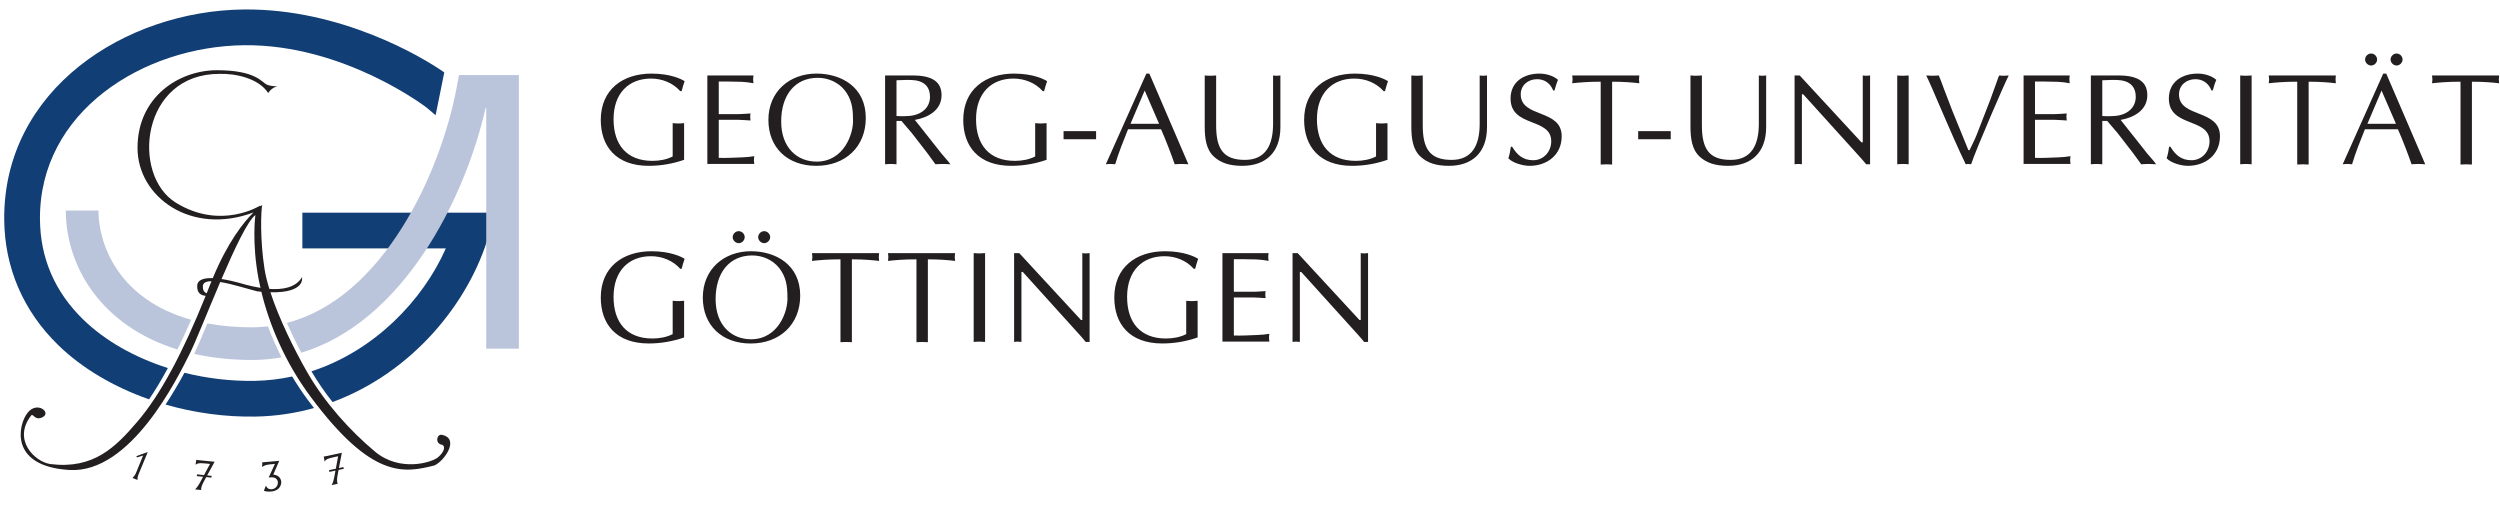
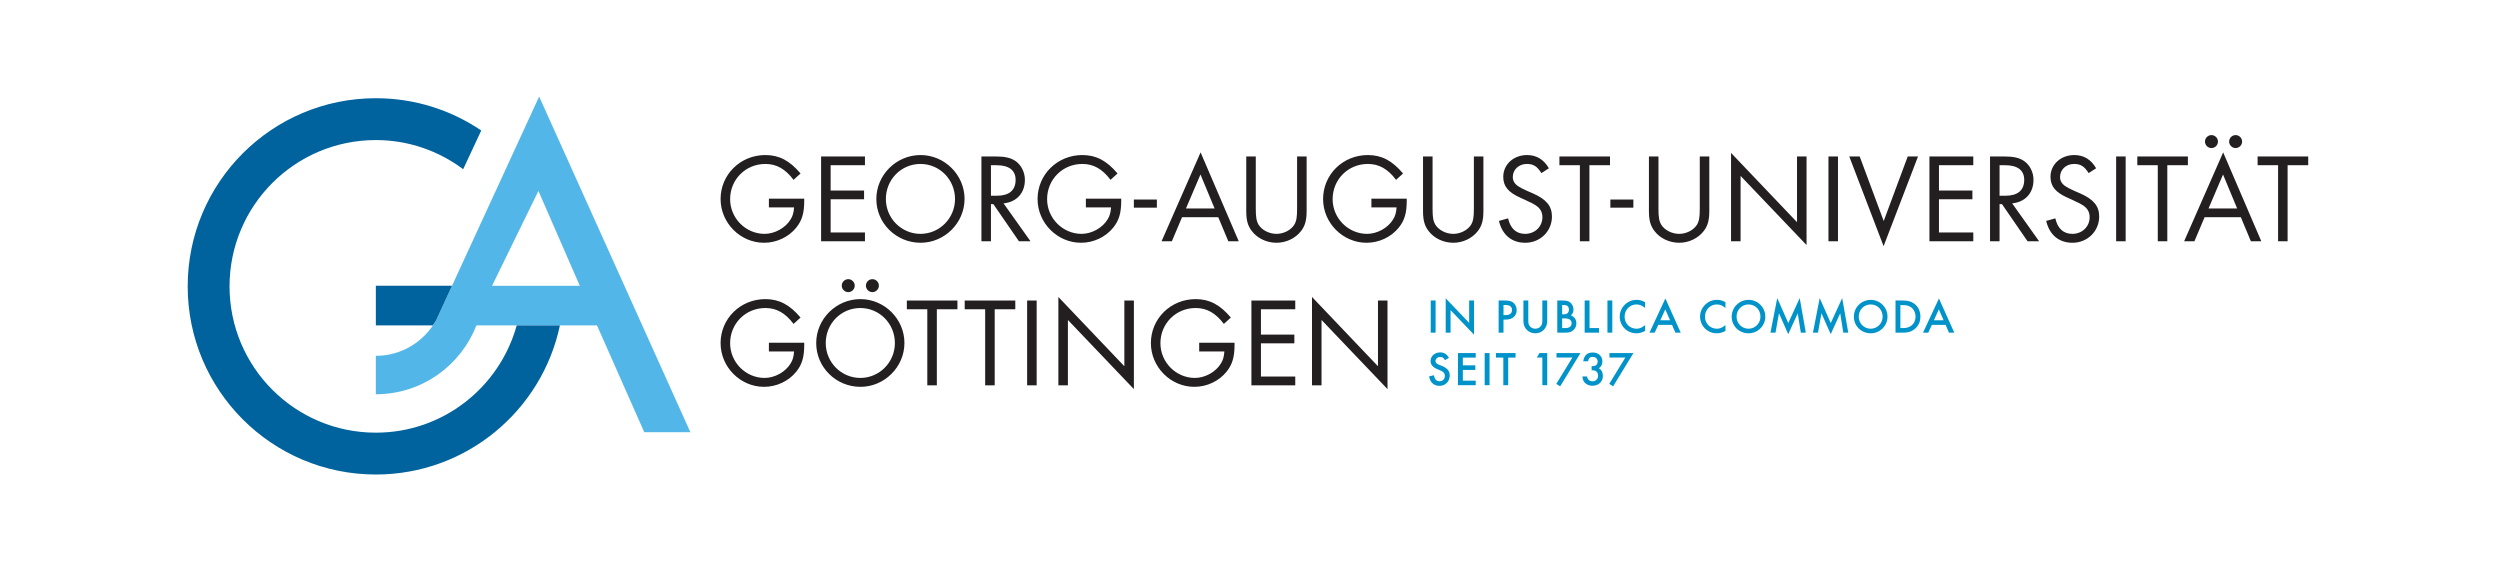
- <svg xmlns="http://www.w3.org/2000/svg" width="595pt" height="120.664pt" viewBox="0 0 595 120.664" version="1.1">
-   <defs>
-     <clipPath id="clip1">
-       <path d="M 62 109 L 67 109 L 67 117.836 L 62 117.836 Z M 62 109 " />
-     </clipPath>
-   </defs>
-   <g id="surface1">
-     <path style=" stroke:none;fill-rule:nonzero;fill:rgb(13.73%,12.16%,12.549%);fill-opacity:1;" d="M 32.988 112.859 C 32.758 113.414 32.719 113.668 32.711 114.219 L 31.535 113.754 C 32.148 113.102 32.227 112.91 32.492 112.254 L 34.062 108.41 L 32.664 108.859 L 32.422 108.586 C 32.68 108.5 34.871 107.645 35.172 107.574 L 32.988 112.859 " />
-     <g clip-path="url(#clip1)" clip-rule="nonzero">
-       <path style=" stroke:none;fill-rule:nonzero;fill:rgb(13.73%,12.16%,12.549%);fill-opacity:1;" d="M 65.438 110.41 L 64.332 110.512 C 63.141 110.621 62.75 110.883 62.383 111.168 L 62.422 110.395 C 62.434 110.227 62.43 110.16 62.402 110.039 L 66.461 109.672 L 65.039 112.945 C 66.793 113.121 66.914 114.453 66.934 114.668 C 66.98 115.199 66.695 116.781 64.582 116.977 C 63.551 117.07 63.102 116.914 62.801 116.801 L 63.293 115.57 C 63.41 115.863 63.695 116.523 64.691 116.434 C 65.699 116.34 66.199 115.457 66.133 114.723 C 66.086 114.219 65.73 113.84 65.375 113.719 C 64.859 113.543 64.348 113.598 63.941 113.645 L 65.438 110.41 " />
-     </g>
-     <path style=" stroke:none;fill-rule:nonzero;fill:rgb(13.73%,12.16%,12.549%);fill-opacity:1;" d="M 50.383 113.25 L 50.355 113.254 L 49.305 113.145 L 51.082 109.898 L 47.445 109.535 C 47.203 109.512 47.074 109.496 46.973 109.477 C 46.879 109.457 46.816 109.441 46.723 109.422 L 46.539 110.609 C 47.031 110.281 47.234 110.141 48.859 110.305 L 49.988 110.418 L 48.555 113.074 L 47.5 112.965 C 47.305 112.945 47.203 112.934 47.121 112.918 C 47.047 112.906 46.996 112.891 46.922 112.875 L 46.828 113.312 L 46.801 113.316 L 46.828 113.32 L 46.824 113.324 L 46.855 113.32 L 48.34 113.473 L 47.699 114.66 C 47.293 115.418 46.891 116.043 46.418 116.477 L 47.875 116.621 C 47.875 116.555 47.875 116.371 47.887 116.246 C 47.93 115.82 48.121 115.312 48.711 114.234 L 49.086 113.547 L 49.707 113.609 C 49.902 113.629 50.004 113.637 50.086 113.652 C 50.16 113.668 50.211 113.684 50.285 113.695 L 50.379 113.262 L 50.41 113.258 L 50.383 113.258 L 50.383 113.25 " />
-     <path style=" stroke:none;fill-rule:nonzero;fill:rgb(13.73%,12.16%,12.549%);fill-opacity:1;" d="M 81.742 111.156 L 81.715 111.172 L 80.66 111.398 L 81.359 107.758 L 77.785 108.527 C 77.547 108.578 77.418 108.605 77.316 108.617 C 77.223 108.625 77.156 108.633 77.062 108.645 L 77.25 109.828 C 77.617 109.363 77.77 109.168 79.367 108.828 L 80.473 108.59 L 79.926 111.555 L 78.91 111.77 C 78.719 111.812 78.617 111.836 78.535 111.844 C 78.461 111.852 78.41 111.855 78.332 111.863 L 78.375 112.309 L 78.352 112.32 L 78.375 112.316 L 78.379 112.32 L 78.406 112.309 L 79.844 112 L 79.598 113.328 C 79.445 114.176 79.254 114.891 78.934 115.449 L 80.371 115.141 C 80.348 115.082 80.289 114.902 80.266 114.781 C 80.172 114.363 80.199 113.82 80.43 112.617 L 80.578 111.844 L 81.211 111.707 C 81.398 111.668 81.5 111.645 81.586 111.633 C 81.66 111.625 81.711 111.621 81.785 111.613 L 81.742 111.172 L 81.77 111.156 L 81.742 111.164 L 81.742 111.156 " />
-     <path style=" stroke:none;fill-rule:nonzero;fill:rgb(72.89%,77.118%,86.127%);fill-opacity:1;" d="M 23.434 50.105 L 15.668 50.105 C 15.668 63.449 24.098 77.582 42.23 83.18 C 43.316 80.973 44.402 78.621 45.5 76.098 C 28.449 71.371 23.434 58.422 23.434 50.105 " />
-     <path style=" stroke:none;fill-rule:nonzero;fill:rgb(72.89%,77.118%,86.127%);fill-opacity:1;" d="M 60.051 77.906 C 56.094 77.906 52.547 77.57 49.352 76.977 C 48.082 80.027 46.988 82.617 46.219 84.227 C 50.379 85.152 54.98 85.676 60.051 85.676 C 62.449 85.676 64.766 85.445 67.016 85.051 C 65.797 82.648 64.707 80.184 63.766 77.676 C 62.547 77.812 61.316 77.906 60.051 77.906 " />
-     <path style=" stroke:none;fill-rule:nonzero;fill:rgb(6.494%,24.141%,45.552%);fill-opacity:1;" d="M 69.539 89.602 C 66.688 90.219 63.734 90.586 60.688 90.641 C 54.992 90.746 49.301 90.066 43.898 88.719 C 42.406 91.484 40.91 93.992 39.402 96.285 C 46.258 98.258 53.559 99.277 60.844 99.145 C 65.703 99.055 70.34 98.336 74.734 97.113 C 74.215 96.445 73.691 95.762 73.156 95.043 C 71.867 93.312 70.668 91.488 69.539 89.602 " />
-     <path style=" stroke:none;fill-rule:nonzero;fill:rgb(6.494%,24.141%,45.552%);fill-opacity:1;" d="M 19.793 76.035 C 13.047 69.469 9.586 61.453 9.512 52.215 C 9.297 26.555 34.094 10.988 58.184 10.762 C 81.816 10.543 101.316 25.441 101.516 25.59 L 103.676 27.426 L 105.738 17.234 C 100.352 13.445 81.031 2.043 58.105 2.254 C 29.836 2.52 0.746 21.305 1.004 52.285 C 1.098 63.715 5.543 74.035 13.855 82.133 C 19.562 87.688 27.094 92.098 35.477 95.043 C 36.965 92.855 38.453 90.375 39.953 87.598 C 32.07 85.086 25.012 81.121 19.793 76.035 " />
-     <path style=" stroke:none;fill-rule:nonzero;fill:rgb(6.494%,24.141%,45.552%);fill-opacity:1;" d="M 116.305 56.062 L 117.898 50.617 L 71.961 50.617 L 71.961 59.125 C 71.961 59.125 97.309 59.125 106.105 59.125 C 100.652 71.484 89.125 83.5 74.129 88.375 C 75.543 90.809 77.238 93.277 79.145 95.688 C 98.023 88.711 111.57 72.238 116.305 56.062 " />
-     <path style=" stroke:none;fill-rule:nonzero;fill:rgb(72.89%,77.118%,86.127%);fill-opacity:1;" d="M 119.609 17.871 L 109.246 17.871 L 108.645 21.031 C 104.738 41.531 91.035 70.98 68.27 76.848 C 69.289 79.164 70.445 81.562 71.695 83.949 C 95.855 76.66 110.605 47.57 115.586 25.641 C 115.652 25.641 115.656 25.641 115.723 25.641 C 115.723 32.453 115.723 82.98 115.723 82.98 L 123.492 82.98 L 123.492 17.871 L 119.609 17.871 " />
-     <path style=" stroke:none;fill-rule:nonzero;fill:rgb(13.73%,12.16%,12.549%);fill-opacity:1;" d="M 105.148 103.484 C 103.953 103.266 103.426 105.613 105.258 105.875 C 106.016 106.199 105.801 107.504 104.277 108.809 C 102.754 110.117 95.145 112.398 89.273 107.504 C 83.402 102.613 77.309 95.871 73.18 88.695 C 70.039 83.242 66.406 75.852 64.359 69.559 C 72.84 69.762 71.875 65.969 71.875 65.969 C 70.402 68.492 67.203 68.977 64.109 68.762 C 63.586 67.066 63.184 65.457 62.957 64.012 C 61.871 57.055 62.09 50.203 62.414 48.789 C 62.414 48.789 62.23 48.906 61.93 49.141 L 61.98 48.898 C 61.98 48.898 52.629 54.879 41.863 48.246 C 31.098 41.613 33.598 17.473 52.301 17.582 C 55.891 17.473 61.543 18.559 63.828 22.148 C 63.828 22.148 64.48 20.953 66 20.516 C 66 20.516 64.48 20.625 63.391 20.082 C 62.305 19.539 60.785 16.711 51.648 16.711 C 42.516 16.711 32.73 23.125 32.73 35.195 C 32.73 46.891 45.488 56.133 60.324 50.566 C 58.043 52.82 54.234 57.523 50.641 66.195 C 48.664 66.125 46.977 66.512 46.93 68.035 C 46.871 69.836 47.941 70.328 48.953 70.402 C 43.555 83.836 38.234 93.906 32.621 100.438 C 27.508 106.391 22.293 111.746 11.961 110.441 C 8.262 109.898 2.938 104.68 7.395 98.914 C 7.93 98.223 8.266 100.328 10.223 99.242 C 12.18 98.156 8.914 95.438 6.633 98.156 C 4.352 100.875 1.957 110.988 16.527 111.855 C 31.098 112.727 42.188 90.109 45.125 84.238 C 46.555 81.379 49.422 74.129 52.414 67.121 C 55.316 67.59 59.051 68.797 61.219 69.34 C 61.555 69.375 61.883 69.41 62.199 69.434 C 64.047 77.102 67.758 86.148 73.941 94.457 C 88.512 114.031 96.121 112.617 103.406 110.77 C 105.801 109.68 109.496 104.352 105.148 103.484 Z M 48.277 68.145 C 48.277 67.266 49.098 66.938 50.34 66.93 C 50.23 67.195 50.125 67.438 50.02 67.707 C 49.742 68.422 49.465 69.113 49.188 69.809 C 48.445 69.465 48.277 68.957 48.277 68.145 Z M 56.762 67.273 C 56.121 67.102 54.48 66.668 52.723 66.402 C 55.793 59.258 58.945 52.531 60.785 51.18 C 60.785 51.18 59.875 57.598 61.562 66.508 C 61.684 67.156 61.848 67.84 61.996 68.512 C 59.527 68.117 57.422 67.449 56.762 67.273 " />
-     <path style=" stroke:none;fill-rule:nonzero;fill:rgb(13.73%,12.16%,12.549%);fill-opacity:1;" d="M 161.891 21.691 C 160.16 19.719 157.562 18.699 154.934 18.699 C 149.676 18.699 146.027 22.156 146.027 28.383 C 146.027 34.488 149.184 38.285 155.273 38.285 C 156.945 38.285 158.676 37.977 160.098 37.234 L 160.098 29.309 C 160.531 29.34 160.996 29.387 161.457 29.387 C 161.891 29.387 162.32 29.34 162.816 29.309 L 162.816 38.035 C 160.129 38.969 157.285 39.469 154.41 39.469 C 146.586 39.469 142.984 34.797 142.984 28.539 C 142.984 21.32 148.191 17.516 155.059 17.516 C 159.668 17.516 162.262 18.883 162.941 19.316 C 162.66 20.086 162.445 20.891 162.23 21.691 L 161.891 21.691 " />
-     <path style=" stroke:none;fill-rule:nonzero;fill:rgb(13.73%,12.16%,12.549%);fill-opacity:1;" d="M 171.066 27.16 L 175.863 27.16 C 176.793 27.16 177.691 27.035 178.621 27.004 C 178.59 27.254 178.547 27.531 178.547 27.809 C 178.547 28.055 178.59 28.336 178.621 28.676 C 177.691 28.645 176.793 28.52 175.863 28.52 L 171.066 28.52 L 171.066 37.57 C 172.953 37.637 174.812 37.512 176.672 37.449 C 177.629 37.418 178.559 37.324 179.52 37.168 C 179.488 37.512 179.434 37.789 179.434 38.098 C 179.434 38.406 179.488 38.715 179.52 39.023 L 168.348 39.023 L 168.348 17.961 L 179.332 17.961 C 179.301 18.297 179.246 18.578 179.246 18.883 C 179.246 19.195 179.301 19.504 179.332 19.812 C 178.406 19.625 177.477 19.535 176.547 19.473 L 173.449 19.41 L 171.066 19.41 L 171.066 27.16 " />
-     <path style=" stroke:none;fill-rule:nonzero;fill:rgb(13.73%,12.16%,12.549%);fill-opacity:1;" d="M 203.012 28.32 C 203.23 31.723 200.883 38.465 194.359 38.465 C 189.754 38.465 185.922 35.188 185.922 28.91 C 185.922 22.629 189.199 18.52 194.637 18.52 C 197.109 18.52 199.52 19.57 201.066 21.52 C 202.672 23.59 203.012 25.754 203.012 28.32 Z M 194.27 39.469 C 201.16 39.469 206.059 34.973 206.059 28.074 C 206.059 20.652 200.141 17.512 194.328 17.512 C 187.93 17.512 182.879 21.766 182.879 28.539 C 182.879 35.156 187.438 39.469 194.27 39.469 " />
-     <path style=" stroke:none;fill-rule:nonzero;fill:rgb(13.73%,12.16%,12.549%);fill-opacity:1;" d="M 213.367 19.102 C 214.672 19.039 216.777 18.945 217.926 19.129 C 220.25 19.504 221.336 20.895 221.336 23.031 C 221.336 25.445 219.629 26.992 217.367 27.457 C 215.785 27.766 213.805 27.641 213.367 27.609 Z M 210.652 39.098 C 211.086 39.066 211.547 39.023 212.012 39.023 C 212.445 39.023 212.875 39.066 213.367 39.098 L 213.367 28.789 L 214.547 28.789 L 217.027 31.691 L 220.684 36.418 C 221.336 37.285 221.953 38.148 222.637 39.098 C 223.191 39.066 223.809 39.023 224.398 39.023 C 224.984 39.023 225.547 39.066 226.195 39.098 L 225.605 38.332 L 224.121 36.605 L 217.738 28.539 C 220.867 27.984 224.09 26.25 224.09 22.66 C 224.09 19.531 221.984 17.961 217.211 17.961 L 210.652 17.961 L 210.652 39.098 " />
-     <path style=" stroke:none;fill-rule:nonzero;fill:rgb(13.73%,12.16%,12.549%);fill-opacity:1;" d="M 248.16 21.691 C 246.434 19.719 243.832 18.699 241.203 18.699 C 235.949 18.699 232.297 22.156 232.297 28.383 C 232.297 34.488 235.453 38.285 241.547 38.285 C 243.215 38.285 244.945 37.977 246.371 37.234 L 246.371 29.309 C 246.801 29.34 247.266 29.387 247.73 29.387 C 248.16 29.387 248.594 29.34 249.086 29.309 L 249.086 38.035 C 246.402 38.969 243.555 39.469 240.68 39.469 C 232.855 39.469 229.254 34.797 229.254 28.539 C 229.254 21.32 234.465 17.516 241.328 17.516 C 245.938 17.516 248.531 18.883 249.211 19.316 C 248.934 20.086 248.715 20.891 248.5 21.691 L 248.16 21.691 " />
-     <path style=" stroke:none;fill-rule:nonzero;fill:rgb(13.73%,12.16%,12.549%);fill-opacity:1;" d="M 253.129 31.211 L 260.871 31.211 L 260.871 33.141 L 253.129 33.141 Z M 253.129 31.211 " />
-     <path style=" stroke:none;fill-rule:nonzero;fill:rgb(13.73%,12.16%,12.549%);fill-opacity:1;" d="M 275.867 29.461 L 269.062 29.461 L 272.434 21.551 Z M 273.547 17.512 L 272.836 17.512 L 263.184 39.098 C 263.523 39.066 263.863 39.023 264.266 39.023 C 264.637 39.023 264.977 39.066 265.41 39.098 C 266.277 36.199 267.395 33.48 268.477 30.762 L 276.328 30.762 C 277.57 33.574 278.684 36.543 279.582 39.098 C 280.105 39.066 280.637 39.023 281.223 39.023 C 281.75 39.023 282.242 39.066 282.832 39.098 L 273.547 17.512 " />
-     <path style=" stroke:none;fill-rule:nonzero;fill:rgb(13.73%,12.16%,12.549%);fill-opacity:1;" d="M 289.441 29.797 C 289.441 35.242 290.988 38.055 296.293 38.055 C 301.223 38.055 302.992 34.5 302.992 29.488 L 302.992 17.961 C 303.27 17.988 303.551 18.031 303.859 18.031 C 304.145 18.031 304.422 17.988 304.734 17.961 L 304.734 30.262 C 304.734 36.387 301.129 39.469 295.672 39.469 C 292.602 39.469 290.555 38.762 288.945 37.312 C 287 35.551 286.754 32.797 286.723 30.324 L 286.723 17.961 C 287.152 17.988 287.617 18.031 288.082 18.031 C 288.512 18.031 288.945 17.988 289.441 17.961 L 289.441 29.797 " />
-     <path style=" stroke:none;fill-rule:nonzero;fill:rgb(13.73%,12.16%,12.549%);fill-opacity:1;" d="M 329.289 21.691 C 327.559 19.719 324.965 18.699 322.332 18.699 C 317.078 18.699 313.43 22.156 313.43 28.383 C 313.43 34.488 316.582 38.285 322.676 38.285 C 324.344 38.285 326.078 37.977 327.5 37.234 L 327.5 29.309 C 327.934 29.34 328.395 29.387 328.859 29.387 C 329.289 29.387 329.723 29.34 330.219 29.309 L 330.219 38.035 C 327.531 38.969 324.684 39.469 321.809 39.469 C 313.984 39.469 310.383 34.797 310.383 28.539 C 310.383 21.32 315.594 17.516 322.457 17.516 C 327.066 17.516 329.66 18.883 330.34 19.316 C 330.062 20.086 329.844 20.891 329.629 21.691 L 329.289 21.691 " />
-     <path style=" stroke:none;fill-rule:nonzero;fill:rgb(13.73%,12.16%,12.549%);fill-opacity:1;" d="M 338.613 29.797 C 338.613 35.242 340.164 38.055 345.469 38.055 C 350.395 38.055 352.164 34.5 352.164 29.488 L 352.164 17.961 C 352.441 17.988 352.723 18.031 353.035 18.031 C 353.316 18.031 353.594 17.988 353.906 17.961 L 353.906 30.262 C 353.906 36.387 350.305 39.469 344.844 39.469 C 341.773 39.469 339.73 38.762 338.121 37.312 C 336.172 35.551 335.926 32.797 335.898 30.324 L 335.898 17.961 C 336.328 17.988 336.793 18.031 337.254 18.031 C 337.688 18.031 338.121 17.988 338.613 17.961 L 338.613 29.797 " />
-     <path style=" stroke:none;fill-rule:nonzero;fill:rgb(13.73%,12.16%,12.549%);fill-opacity:1;" d="M 359.891 34.926 C 361.098 36.898 362.488 38.133 364.898 38.133 C 367.402 38.133 369.195 36.066 369.195 33.629 C 369.195 27.891 359.516 30.422 359.516 23.445 C 359.516 19.465 362.676 17.516 366.383 17.516 C 367.867 17.516 369.66 17.98 370.812 19.004 C 370.438 19.805 370.223 20.668 369.973 21.535 L 369.66 21.535 C 369.012 19.867 367.652 18.848 365.824 18.848 C 363.695 18.848 361.934 20.27 361.934 22.457 C 361.934 28.137 371.684 25.855 371.684 32.426 C 371.684 36.836 368.238 39.469 364.035 39.469 C 362.52 39.469 360.043 38.816 358.988 37.672 C 359.301 36.777 359.453 35.852 359.578 34.926 L 359.891 34.926 " />
-     <path style=" stroke:none;fill-rule:nonzero;fill:rgb(13.73%,12.16%,12.549%);fill-opacity:1;" d="M 383.684 39.16 C 383.188 39.129 382.758 39.109 382.324 39.109 C 381.859 39.109 381.395 39.129 380.965 39.16 L 380.965 19.445 C 377.836 19.445 375.949 19.633 374.184 19.816 C 374.215 19.508 374.273 19.199 374.273 18.887 C 374.273 18.578 374.215 18.301 374.184 17.961 L 390.156 17.961 C 390.121 18.301 390.086 18.578 390.086 18.887 C 390.086 19.199 390.121 19.508 390.156 19.816 C 388.605 19.633 386.438 19.445 383.684 19.445 L 383.684 39.16 " />
-     <path style=" stroke:none;fill-rule:nonzero;fill:rgb(13.73%,12.16%,12.549%);fill-opacity:1;" d="M 389.887 31.211 L 397.633 31.211 L 397.633 33.141 L 389.887 33.141 Z M 389.887 31.211 " />
-     <path style=" stroke:none;fill-rule:nonzero;fill:rgb(13.73%,12.16%,12.549%);fill-opacity:1;" d="M 405.051 29.797 C 405.051 35.242 406.598 38.055 411.902 38.055 C 416.832 38.055 418.602 34.5 418.602 29.488 L 418.602 17.961 C 418.879 17.988 419.16 18.031 419.473 18.031 C 419.75 18.031 420.031 17.988 420.344 17.961 L 420.344 30.262 C 420.344 36.387 416.738 39.469 411.281 39.469 C 408.215 39.469 406.164 38.762 404.555 37.312 C 402.613 35.551 402.363 32.797 402.332 30.324 L 402.332 17.961 C 402.766 17.988 403.227 18.031 403.691 18.031 C 404.121 18.031 404.555 17.988 405.051 17.961 L 405.051 29.797 " />
-     <path style=" stroke:none;fill-rule:nonzero;fill:rgb(13.73%,12.16%,12.549%);fill-opacity:1;" d="M 445.078 39.098 L 444.145 39.098 C 443.805 38.668 443.18 37.934 442.531 37.223 L 429.16 22.438 L 428.852 22.438 L 428.852 39.098 C 428.539 39.066 428.262 39.023 427.98 39.023 C 427.668 39.023 427.391 39.066 427.109 39.098 L 427.109 17.961 L 428.324 17.961 L 443.027 33.879 L 443.336 33.879 L 443.336 17.961 C 443.613 17.988 443.895 18.031 444.207 18.031 C 444.488 18.031 444.766 17.988 445.078 17.961 L 445.078 39.098 " />
-     <path style=" stroke:none;fill-rule:nonzero;fill:rgb(13.73%,12.16%,12.549%);fill-opacity:1;" d="M 451.543 17.961 C 451.977 17.988 452.438 18.031 452.902 18.031 C 453.336 18.031 453.766 17.988 454.262 17.961 L 454.262 39.098 C 453.766 39.066 453.336 39.023 452.902 39.023 C 452.438 39.023 451.977 39.066 451.543 39.098 L 451.543 17.961 " />
-     <path style=" stroke:none;fill-rule:nonzero;fill:rgb(13.73%,12.16%,12.549%);fill-opacity:1;" d="M 473.738 23.609 L 475.594 18.449 L 475.812 17.961 C 476.184 17.988 476.555 18.031 476.961 18.031 C 477.297 18.031 477.672 17.988 478.074 17.961 C 477.082 19.836 470.238 35.676 469.125 39.098 C 468.906 39.066 468.688 39.023 468.504 39.023 C 468.285 39.023 468.066 39.066 467.848 39.098 C 464.316 31.84 459.793 20.578 458.434 17.961 C 458.895 17.988 459.422 18.031 459.918 18.031 C 460.414 18.031 460.879 17.988 461.438 17.961 C 461.84 18.91 462.207 19.93 462.582 20.949 L 464.656 26.363 L 468.473 35.734 L 468.75 35.734 C 469.34 34.469 469.992 33.262 470.484 31.992 L 473.738 23.609 " />
-     <path style=" stroke:none;fill-rule:nonzero;fill:rgb(13.73%,12.16%,12.549%);fill-opacity:1;" d="M 484.328 27.16 L 489.129 27.16 C 490.059 27.16 490.953 27.035 491.883 27.004 C 491.852 27.254 491.809 27.531 491.809 27.809 C 491.809 28.055 491.852 28.336 491.883 28.676 C 490.953 28.645 490.059 28.52 489.129 28.52 L 484.328 28.52 L 484.328 37.57 C 486.219 37.637 488.074 37.512 489.934 37.449 C 490.895 37.418 491.82 37.324 492.781 37.168 C 492.75 37.512 492.695 37.789 492.695 38.098 C 492.695 38.406 492.75 38.715 492.781 39.023 L 481.613 39.023 L 481.613 17.961 L 492.598 17.961 C 492.566 18.297 492.512 18.578 492.512 18.883 C 492.512 19.195 492.566 19.504 492.598 19.812 C 491.668 19.625 490.738 19.535 489.809 19.473 L 486.711 19.41 L 484.328 19.41 L 484.328 27.16 " />
-     <path style=" stroke:none;fill-rule:nonzero;fill:rgb(13.73%,12.16%,12.549%);fill-opacity:1;" d="M 500.344 19.102 C 501.645 19.039 503.75 18.945 504.898 19.129 C 507.223 19.504 508.309 20.895 508.309 23.031 C 508.309 25.445 506.605 26.992 504.344 27.457 C 502.762 27.766 500.777 27.641 500.344 27.609 Z M 497.625 39.098 C 498.059 39.066 498.52 39.023 498.984 39.023 C 499.418 39.023 499.848 39.066 500.344 39.098 L 500.344 28.789 L 501.52 28.789 L 504 31.691 L 507.656 36.418 C 508.309 37.285 508.926 38.145 509.609 39.098 C 510.164 39.066 510.781 39.023 511.371 39.023 C 511.957 39.023 512.52 39.066 513.168 39.098 L 512.582 38.332 L 511.094 36.605 L 504.711 28.539 C 507.844 27.984 511.062 26.25 511.062 22.66 C 511.062 19.531 508.957 17.961 504.188 17.961 L 497.625 17.961 L 497.625 39.098 " />
-     <path style=" stroke:none;fill-rule:nonzero;fill:rgb(13.73%,12.16%,12.549%);fill-opacity:1;" d="M 516.559 34.926 C 517.766 36.898 519.16 38.133 521.57 38.133 C 524.074 38.133 525.867 36.066 525.867 33.629 C 525.867 27.891 516.188 30.422 516.188 23.445 C 516.188 19.465 519.348 17.516 523.055 17.516 C 524.535 17.516 526.332 17.98 527.484 19.004 C 527.109 19.805 526.891 20.668 526.641 21.535 L 526.332 21.535 C 525.68 19.867 524.32 18.848 522.496 18.848 C 520.367 18.848 518.602 20.27 518.602 22.457 C 518.602 28.137 528.352 25.855 528.352 32.426 C 528.352 36.836 524.906 39.469 520.703 39.469 C 519.191 39.469 516.715 38.816 515.66 37.672 C 515.969 36.777 516.125 35.852 516.25 34.926 L 516.559 34.926 " />
-     <path style=" stroke:none;fill-rule:nonzero;fill:rgb(13.73%,12.16%,12.549%);fill-opacity:1;" d="M 533.168 17.961 C 533.602 17.988 534.066 18.031 534.527 18.031 C 534.961 18.031 535.391 17.988 535.887 17.961 L 535.887 39.098 C 535.391 39.066 534.961 39.023 534.527 39.023 C 534.066 39.023 533.602 39.066 533.168 39.098 L 533.168 17.961 " />
-     <path style=" stroke:none;fill-rule:nonzero;fill:rgb(13.73%,12.16%,12.549%);fill-opacity:1;" d="M 549.457 39.16 C 548.965 39.129 548.531 39.109 548.098 39.109 C 547.637 39.109 547.172 39.129 546.738 39.16 L 546.738 19.445 C 543.613 19.445 541.723 19.633 539.957 19.816 C 539.988 19.508 540.047 19.199 540.047 18.887 C 540.047 18.578 539.988 18.301 539.957 17.961 L 555.93 17.961 C 555.895 18.301 555.863 18.578 555.863 18.887 C 555.863 19.199 555.895 19.508 555.93 19.816 C 554.379 19.633 552.211 19.445 549.457 19.445 L 549.457 39.16 " />
-     <path style=" stroke:none;fill-rule:nonzero;fill:rgb(13.73%,12.16%,12.549%);fill-opacity:1;" d="M 570.238 29.461 L 563.441 29.461 L 566.809 21.551 Z M 570.387 15.594 C 571.129 15.594 571.816 14.914 571.816 14.168 C 571.816 13.418 571.164 12.738 570.387 12.738 C 569.609 12.738 568.957 13.418 568.957 14.168 C 568.957 14.914 569.641 15.594 570.387 15.594 Z M 564.32 15.594 C 565.066 15.594 565.75 14.945 565.75 14.168 C 565.75 13.391 565.098 12.738 564.32 12.738 C 563.543 12.738 562.891 13.418 562.891 14.168 C 562.891 14.914 563.574 15.594 564.32 15.594 Z M 567.922 17.512 L 567.211 17.512 L 557.559 39.098 C 557.895 39.066 558.238 39.023 558.641 39.023 C 559.012 39.023 559.352 39.066 559.789 39.098 C 560.652 36.199 561.766 33.48 562.852 30.762 L 570.703 30.762 C 571.941 33.574 573.059 36.543 573.957 39.098 C 574.48 39.066 575.012 39.023 575.598 39.023 C 576.121 39.023 576.617 39.066 577.207 39.098 L 567.922 17.512 " />
-     <path style=" stroke:none;fill-rule:nonzero;fill:rgb(13.73%,12.16%,12.549%);fill-opacity:1;" d="M 588.316 39.16 C 587.824 39.129 587.391 39.109 586.961 39.109 C 586.496 39.109 586.031 39.129 585.602 39.16 L 585.602 19.445 C 582.473 19.445 580.586 19.633 578.82 19.816 C 578.852 19.508 578.91 19.199 578.91 18.887 C 578.91 18.578 578.852 18.301 578.82 17.961 L 594.789 17.961 C 594.758 18.301 594.723 18.578 594.723 18.887 C 594.723 19.199 594.758 19.508 594.789 19.816 C 593.242 19.633 591.074 19.445 588.316 19.445 L 588.316 39.16 " />
-     <path style=" stroke:none;fill-rule:nonzero;fill:rgb(13.73%,12.16%,12.549%);fill-opacity:1;" d="M 161.891 63.973 C 160.16 62 157.562 60.977 154.934 60.977 C 149.676 60.977 146.027 64.434 146.027 70.664 C 146.027 76.766 149.184 80.562 155.273 80.562 C 156.945 80.562 158.676 80.254 160.098 79.516 L 160.098 71.59 C 160.531 71.621 160.996 71.664 161.457 71.664 C 161.891 71.664 162.32 71.621 162.816 71.59 L 162.816 80.316 C 160.129 81.246 157.285 81.746 154.41 81.746 C 146.586 81.746 142.984 77.078 142.984 70.82 C 142.984 63.602 148.191 59.797 155.059 59.797 C 159.668 59.797 162.262 61.164 162.941 61.598 C 162.66 62.367 162.445 63.168 162.23 63.973 L 161.891 63.973 " />
-     <path style=" stroke:none;fill-rule:nonzero;fill:rgb(13.73%,12.16%,12.549%);fill-opacity:1;" d="M 187.406 70.605 C 187.625 74 185.273 80.746 178.75 80.746 C 174.148 80.746 170.316 77.465 170.316 71.188 C 170.316 64.91 173.59 60.797 179.031 60.797 C 181.504 60.797 183.914 61.848 185.457 63.797 C 187.066 65.871 187.406 68.035 187.406 70.605 Z M 181.875 57.875 C 182.621 57.875 183.305 57.191 183.305 56.445 C 183.305 55.699 182.652 55.016 181.875 55.016 C 181.098 55.016 180.445 55.699 180.445 56.445 C 180.445 57.191 181.129 57.875 181.875 57.875 Z M 175.809 57.875 C 176.555 57.875 177.238 57.223 177.238 56.445 C 177.238 55.672 176.59 55.016 175.809 55.016 C 175.035 55.016 174.379 55.699 174.379 56.445 C 174.379 57.191 175.062 57.875 175.809 57.875 Z M 178.66 81.754 C 185.551 81.754 190.449 77.25 190.449 70.355 C 190.449 62.93 184.535 59.793 178.723 59.793 C 172.324 59.793 167.27 64.043 167.27 70.82 C 167.27 77.438 171.832 81.754 178.66 81.754 " />
-     <path style=" stroke:none;fill-rule:nonzero;fill:rgb(13.73%,12.16%,12.549%);fill-opacity:1;" d="M 202.75 81.441 C 202.254 81.41 201.824 81.391 201.391 81.391 C 200.926 81.391 200.465 81.41 200.031 81.441 L 200.031 61.723 C 196.906 61.723 195.02 61.91 193.25 62.098 C 193.281 61.789 193.344 61.48 193.344 61.168 C 193.344 60.859 193.281 60.582 193.25 60.242 L 209.223 60.242 C 209.191 60.582 209.156 60.859 209.156 61.168 C 209.156 61.48 209.191 61.789 209.223 62.098 C 207.672 61.91 205.508 61.723 202.75 61.723 L 202.75 81.441 " />
-     <path style=" stroke:none;fill-rule:nonzero;fill:rgb(13.73%,12.16%,12.549%);fill-opacity:1;" d="M 220.832 81.441 C 220.34 81.41 219.906 81.391 219.473 81.391 C 219.012 81.391 218.547 81.41 218.117 81.441 L 218.117 61.723 C 214.988 61.723 213.102 61.91 211.336 62.098 C 211.367 61.789 211.426 61.48 211.426 61.168 C 211.426 60.859 211.367 60.582 211.336 60.242 L 227.305 60.242 C 227.273 60.582 227.238 60.859 227.238 61.168 C 227.238 61.48 227.273 61.789 227.305 62.098 C 225.758 61.91 223.59 61.723 220.832 61.723 L 220.832 81.441 " />
-     <path style=" stroke:none;fill-rule:nonzero;fill:rgb(13.73%,12.16%,12.549%);fill-opacity:1;" d="M 231.738 60.238 C 232.168 60.27 232.629 60.312 233.094 60.312 C 233.527 60.312 233.957 60.27 234.449 60.238 L 234.449 81.379 C 233.957 81.348 233.527 81.305 233.094 81.305 C 232.629 81.305 232.168 81.348 231.738 81.379 L 231.738 60.238 " />
-     <path style=" stroke:none;fill-rule:nonzero;fill:rgb(13.73%,12.16%,12.549%);fill-opacity:1;" d="M 259.328 81.379 L 258.398 81.379 C 258.055 80.949 257.434 80.211 256.781 79.5 L 243.414 64.715 L 243.102 64.715 L 243.102 81.379 C 242.793 81.348 242.512 81.305 242.234 81.305 C 241.922 81.305 241.641 81.348 241.359 81.379 L 241.359 60.238 L 242.574 60.238 L 257.277 76.16 L 257.59 76.16 L 257.59 60.238 C 257.871 60.27 258.148 60.312 258.461 60.312 C 258.738 60.312 259.02 60.27 259.328 60.238 L 259.328 81.379 " />
-     <path style=" stroke:none;fill-rule:nonzero;fill:rgb(13.73%,12.16%,12.549%);fill-opacity:1;" d="M 284.109 63.973 C 282.383 62 279.781 60.977 277.152 60.977 C 271.898 60.977 268.25 64.434 268.25 70.664 C 268.25 76.766 271.402 80.562 277.496 80.562 C 279.164 80.562 280.898 80.254 282.32 79.516 L 282.32 71.59 C 282.75 71.621 283.215 71.664 283.68 71.664 C 284.109 71.664 284.543 71.621 285.035 71.59 L 285.035 80.316 C 282.352 81.246 279.508 81.746 276.629 81.746 C 268.805 81.746 265.203 77.078 265.203 70.82 C 265.203 63.602 270.414 59.797 277.277 59.797 C 281.887 59.797 284.48 61.164 285.16 61.598 C 284.883 62.367 284.664 63.168 284.449 63.973 L 284.109 63.973 " />
-     <path style=" stroke:none;fill-rule:nonzero;fill:rgb(13.73%,12.16%,12.549%);fill-opacity:1;" d="M 293.656 69.438 L 298.457 69.438 C 299.387 69.438 300.285 69.316 301.211 69.285 C 301.18 69.531 301.137 69.809 301.137 70.09 C 301.137 70.336 301.18 70.613 301.211 70.957 C 300.285 70.926 299.387 70.801 298.457 70.801 L 293.656 70.801 L 293.656 79.855 C 295.547 79.914 297.402 79.793 299.262 79.727 C 300.219 79.695 301.152 79.602 302.109 79.449 C 302.078 79.793 302.023 80.07 302.023 80.379 C 302.023 80.684 302.078 80.996 302.109 81.305 L 290.938 81.305 L 290.938 60.238 L 301.922 60.238 C 301.895 60.578 301.84 60.855 301.84 61.164 C 301.84 61.477 301.895 61.781 301.922 62.09 C 300.996 61.906 300.066 61.812 299.137 61.75 L 296.043 61.691 L 293.656 61.691 L 293.656 69.438 " />
-     <path style=" stroke:none;fill-rule:nonzero;fill:rgb(13.73%,12.16%,12.549%);fill-opacity:1;" d="M 325.598 81.379 L 324.664 81.379 C 324.32 80.949 323.699 80.211 323.051 79.5 L 309.68 64.715 L 309.367 64.715 L 309.367 81.379 C 309.059 81.348 308.777 81.305 308.5 81.305 C 308.188 81.305 307.91 81.348 307.625 81.379 L 307.625 60.238 L 308.84 60.238 L 323.547 76.16 L 323.855 76.16 L 323.855 60.238 C 324.133 60.27 324.414 60.312 324.727 60.312 C 325.008 60.312 325.285 60.27 325.598 60.238 L 325.598 81.379 " />
+ <svg xmlns="http://www.w3.org/2000/svg" width="100%" height="100%" viewBox="0 0 590 134" version="1.1" xml:space="preserve" style="fill-rule:evenodd;clip-rule:evenodd;stroke-linejoin:round;stroke-miterlimit:2;">
+   <g>
+     <path d="M341.946,84.442C341.434,83.555 340.808,83.168 339.896,83.168C338.597,83.168 337.619,84.032 337.619,85.194C337.619,86.037 338.131,86.664 339.178,87.108L339.417,87.21L339.657,87.313L339.908,87.416C340.101,87.495 340.295,87.598 340.466,87.712C340.808,87.951 340.99,88.281 340.99,88.714C340.99,89.443 340.466,89.979 339.748,89.979C339.281,89.979 338.848,89.751 338.654,89.386C338.54,89.193 338.495,89.01 338.438,88.555L337.277,88.817C337.482,90.24 338.381,91.059 339.737,91.059C341.115,91.059 342.139,90.013 342.139,88.6C342.139,87.586 341.582,86.903 340.363,86.39C339.281,85.957 339.383,86.003 339.144,85.832C338.893,85.661 338.779,85.445 338.779,85.194C338.779,84.659 339.258,84.248 339.885,84.248C340.409,84.248 340.671,84.419 341.024,85L341.946,84.442ZM348.271,84.397L348.271,83.316L344.081,83.316L344.081,90.911L348.271,90.911L348.271,89.831L345.23,89.831L345.23,87.301L348.18,87.301L348.18,86.22L345.23,86.22L345.23,84.397L348.271,84.397ZM351.535,83.316L350.386,83.316L350.386,90.911L351.535,90.911L351.535,83.316ZM355.931,84.397L357.674,84.397L357.674,83.316L353.04,83.316L353.04,84.397L354.783,84.397L354.783,90.911L355.931,90.911L355.931,84.397ZM363.996,84.385L363.996,90.911L365.145,90.911L365.145,83.316L363.313,83.316L362.687,84.385L363.996,84.385ZM371.08,84.385L367.288,90.592L368.199,91.173L372.992,83.316L367.333,83.316L367.333,84.385L371.08,84.385ZM375.626,87.381C376.093,87.393 376.264,87.416 376.48,87.507C376.901,87.678 377.152,88.122 377.152,88.68C377.152,89.432 376.605,89.99 375.876,89.99C375.136,89.99 374.669,89.591 374.555,88.851L373.45,88.851C373.496,89.341 373.553,89.58 373.701,89.876C374.088,90.593 374.897,91.037 375.808,91.037C377.266,91.037 378.278,90.081 378.278,88.726C378.278,87.894 377.96,87.279 377.345,86.903C377.903,86.516 378.164,85.98 378.164,85.262C378.164,84.055 377.232,83.191 375.911,83.191C374.589,83.191 373.883,83.828 373.644,85.251L374.783,85.251C374.942,84.499 375.25,84.226 375.888,84.226C376.583,84.226 377.049,84.681 377.049,85.342C377.049,85.764 376.822,86.162 376.491,86.299C376.298,86.39 376.127,86.402 375.626,86.402L375.626,87.381ZM383.578,84.385L379.786,90.592L380.697,91.173L385.491,83.316L379.832,83.316L379.832,84.385L383.578,84.385Z" style="fill:rgb(0,147,201);fill-rule:nonzero;" />
+     <path d="M338.802,70.916L337.653,70.916L337.653,78.511L338.802,78.511L338.802,70.916ZM341.184,78.512L342.333,78.512L342.333,73.193L347.868,78.979L347.868,70.915L346.719,70.915L346.719,76.189L341.184,70.403L341.184,78.512ZM354.827,75.425L355.362,75.425C356.935,75.425 357.936,74.549 357.936,73.171C357.936,72.475 357.617,71.792 357.106,71.393C356.616,71.029 356.137,70.916 354.975,70.916L353.678,70.916L353.678,78.511L354.827,78.511L354.827,75.425ZM354.827,74.367L354.827,71.974L355.203,71.974C356.297,71.974 356.833,72.362 356.833,73.136C356.833,73.968 356.32,74.367 355.248,74.367L354.827,74.367ZM360.675,70.916L359.526,70.916L359.526,75.802C359.526,77.442 360.721,78.659 362.339,78.659C363.945,78.659 365.14,77.442 365.14,75.802L365.14,70.916L363.991,70.916L363.991,75.494C363.991,76.166 363.934,76.485 363.751,76.804C363.478,77.283 362.931,77.579 362.339,77.579C361.735,77.579 361.188,77.283 360.914,76.804C360.732,76.485 360.675,76.166 360.675,75.494L360.675,70.916ZM367.517,78.511L369.259,78.511C370.284,78.511 370.762,78.375 371.263,77.965C371.753,77.556 372.026,76.975 372.026,76.325C372.026,75.436 371.525,74.708 370.729,74.424C371.149,74.048 371.342,73.604 371.342,73.068C371.342,72.362 371.001,71.666 370.478,71.302C370.079,71.029 369.566,70.916 368.654,70.916L367.517,70.916L367.517,78.511ZM368.666,74.185L368.666,71.974L369.065,71.974C369.84,71.974 370.262,72.362 370.262,73.068C370.262,73.797 369.84,74.185 369.019,74.185L368.666,74.185ZM368.666,77.431L368.666,75.14L369.247,75.14C370.353,75.14 370.9,75.527 370.9,76.314C370.9,77.02 370.353,77.431 369.373,77.431L368.666,77.431ZM375.129,70.916L373.98,70.916L373.98,78.511L377.362,78.511L377.362,77.431L375.129,77.431L375.129,70.916ZM380.505,70.916L379.356,70.916L379.356,78.511L380.505,78.511L380.505,70.916ZM388.246,71.325C387.54,70.916 387.016,70.768 386.207,70.768C384.066,70.768 382.257,72.566 382.257,74.697C382.257,76.929 383.987,78.659 386.207,78.659C386.914,78.659 387.574,78.477 388.246,78.091L388.246,76.713C387.517,77.328 386.936,77.579 386.23,77.579C384.624,77.579 383.406,76.348 383.406,74.731C383.406,73.124 384.636,71.848 386.185,71.848C386.948,71.848 387.529,72.088 388.246,72.68L388.246,71.325ZM394.601,76.666L395.398,78.511L396.65,78.511L393.029,70.438L389.271,78.511L390.501,78.511L391.355,76.666L394.601,76.666ZM394.134,75.586L391.833,75.586L393.006,73.012L394.134,75.586ZM407.208,71.325C406.502,70.916 405.978,70.768 405.17,70.768C403.028,70.768 401.219,72.566 401.219,74.697C401.219,76.929 402.949,78.659 405.17,78.659C405.876,78.659 406.536,78.477 407.208,78.091L407.208,76.713C406.479,77.328 405.898,77.579 405.192,77.579C403.586,77.579 402.368,76.348 402.368,74.731C402.368,73.124 403.598,71.848 405.147,71.848C405.91,71.848 406.491,72.088 407.208,72.68L407.208,71.325ZM412.664,70.768C410.454,70.768 408.679,72.543 408.679,74.742C408.679,76.941 410.431,78.659 412.664,78.659C414.84,78.659 416.616,76.884 416.616,74.719C416.616,72.543 414.84,70.768 412.664,70.768ZM412.653,71.848C414.248,71.848 415.467,73.09 415.467,74.731C415.467,76.303 414.214,77.579 412.653,77.579C411.081,77.579 409.828,76.326 409.828,74.731C409.828,73.102 411.058,71.848 412.653,71.848ZM417.832,78.512L419.017,78.512L419.837,73.922L422.023,78.865L424.266,73.933L424.995,78.512L426.168,78.512L424.733,70.346L422.034,76.245L419.427,70.346L417.832,78.512ZM427.856,78.512L429.04,78.512L429.86,73.922L432.047,78.865L434.29,73.933L435.019,78.512L436.192,78.512L434.757,70.346L432.058,76.245L429.45,70.346L427.856,78.512ZM441.497,70.768C439.287,70.768 437.512,72.543 437.512,74.742C437.512,76.941 439.265,78.659 441.497,78.659C443.673,78.659 445.449,76.884 445.449,74.719C445.449,72.543 443.673,70.768 441.497,70.768ZM441.486,71.848C443.081,71.848 444.3,73.09 444.3,74.731C444.3,76.303 443.047,77.579 441.486,77.579C439.914,77.579 438.661,76.326 438.661,74.731C438.661,73.102 439.891,71.848 441.486,71.848ZM447.341,78.511L448.911,78.511C450.267,78.511 450.928,78.341 451.691,77.783C452.682,77.066 453.216,76.007 453.216,74.731C453.216,73.432 452.704,72.35 451.748,71.655C451.008,71.121 450.244,70.916 448.934,70.916L447.341,70.916L447.341,78.511ZM448.49,77.431L448.49,71.997L449.002,71.997C449.925,71.997 450.529,72.156 451.031,72.532C451.68,73.01 452.067,73.819 452.067,74.708C452.067,75.608 451.691,76.394 451.031,76.884C450.495,77.271 449.925,77.431 449.002,77.431L448.49,77.431ZM459.162,76.666L459.959,78.511L461.212,78.511L457.591,70.438L453.833,78.511L455.063,78.511L455.917,76.666L459.162,76.666ZM458.695,75.586L456.395,75.586L457.568,73.012L458.695,75.586Z" style="fill:rgb(0,147,201);fill-rule:nonzero;" />
+     <path d="M181.459,80.882L181.459,82.952L187.399,82.952C187.309,84.182 187.099,84.962 186.589,85.772C185.389,87.782 182.839,89.192 180.439,89.192C175.999,89.192 172.309,85.502 172.309,81.002C172.309,76.352 175.969,72.692 180.619,72.692C183.259,72.692 185.329,73.862 187.279,76.442L188.929,74.942C186.379,71.912 183.889,70.592 180.619,70.592C174.739,70.592 170.059,75.182 170.059,80.972C170.059,86.612 174.709,91.292 180.319,91.292C183.289,91.292 186.139,89.942 187.939,87.692C189.289,86.012 189.799,84.242 189.799,81.392L189.799,80.882L181.459,80.882ZM203.065,70.592C197.335,70.592 192.625,75.272 192.625,80.972C192.625,86.672 197.305,91.292 203.065,91.292C208.735,91.292 213.445,86.612 213.445,80.942C213.445,75.272 208.735,70.592 203.065,70.592ZM203.035,72.692C207.565,72.692 211.195,76.382 211.195,80.972C211.195,85.502 207.535,89.192 203.035,89.192C198.535,89.192 194.875,85.502 194.875,80.972C194.875,76.352 198.505,72.692 203.035,72.692ZM200.185,65.882C199.345,65.882 198.655,66.572 198.655,67.412C198.655,68.252 199.345,68.942 200.185,68.942C201.025,68.942 201.715,68.252 201.715,67.412C201.715,66.572 201.025,65.882 200.185,65.882ZM205.885,65.882C205.045,65.882 204.355,66.572 204.355,67.412C204.355,68.252 205.045,68.942 205.885,68.942C206.725,68.942 207.415,68.252 207.415,67.412C207.415,66.572 206.725,65.882 205.885,65.882ZM221.095,72.992L225.955,72.992L225.955,70.922L214.015,70.922L214.015,72.992L218.845,72.992L218.845,90.932L221.095,90.932L221.095,72.992ZM234.75,72.992L239.61,72.992L239.61,70.922L227.67,70.922L227.67,72.992L232.5,72.992L232.5,90.932L234.75,90.932L234.75,72.992ZM244.653,70.922L242.403,70.922L242.403,90.932L244.653,90.932L244.653,70.922ZM249.776,90.932L252.026,90.932L252.026,75.512L267.596,91.832L267.596,70.922L265.346,70.922L265.346,86.432L249.776,70.082L249.776,90.932ZM283.01,80.882L283.01,82.952L288.95,82.952C288.86,84.182 288.65,84.962 288.14,85.772C286.94,87.782 284.39,89.192 281.99,89.192C277.55,89.192 273.86,85.502 273.86,81.002C273.86,76.352 277.52,72.692 282.17,72.692C284.81,72.692 286.88,73.862 288.83,76.442L290.48,74.942C287.93,71.912 285.44,70.592 282.17,70.592C276.29,70.592 271.61,75.182 271.61,80.972C271.61,86.612 276.26,91.292 281.87,91.292C284.84,91.292 287.69,89.942 289.49,87.692C290.84,86.012 291.35,84.242 291.35,81.392L291.35,80.882L283.01,80.882ZM305.681,72.992L305.681,70.922L295.331,70.922L295.331,90.932L305.681,90.932L305.681,88.862L297.581,88.862L297.581,81.032L305.471,81.032L305.471,78.962L297.581,78.962L297.581,72.992L305.681,72.992ZM309.632,90.932L311.882,90.932L311.882,75.512L327.452,91.832L327.452,70.922L325.202,70.922L325.202,86.432L309.632,70.082L309.632,90.932Z" style="fill:rgb(35,31,32);fill-rule:nonzero;" />
+     <path d="M391.397,36.922L389.147,36.922L389.147,49.792C389.147,51.982 389.507,53.302 390.467,54.532C391.757,56.242 393.977,57.292 396.287,57.292C398.567,57.292 400.757,56.242 402.077,54.532C403.037,53.302 403.397,51.952 403.397,49.792L403.397,36.922L401.147,36.922L401.147,49.192C401.147,51.262 400.997,52.162 400.487,53.032C399.707,54.292 397.997,55.192 396.287,55.192C394.547,55.192 392.837,54.292 392.057,53.032C391.547,52.162 391.397,51.262 391.397,49.192L391.397,36.922ZM408.526,56.932L410.776,56.932L410.776,41.512L426.346,57.832L426.346,36.922L424.096,36.922L424.096,52.432L408.526,36.082L408.526,56.932ZM433.765,36.922L431.515,36.922L431.515,56.932L433.765,56.932L433.765,36.922ZM438.886,36.922L436.426,36.922L444.526,58.102L452.656,36.922L450.226,36.922L444.556,52.162L438.886,36.922ZM465.697,38.992L465.697,36.922L455.346,36.922L455.346,56.932L465.697,56.932L465.697,54.862L457.596,54.862L457.596,47.032L465.487,47.032L465.487,44.962L457.596,44.962L457.596,38.992L465.697,38.992ZM474.867,47.992C477.957,47.692 479.907,45.562 479.907,42.442C479.907,40.642 479.037,38.932 477.687,38.002C476.547,37.222 475.167,36.922 472.887,36.922L469.647,36.922L469.647,56.932L471.897,56.932L471.897,48.172L472.467,48.172L478.497,56.932L481.227,56.932L474.867,47.992ZM471.897,46.192L471.897,38.992L473.217,38.992C476.157,38.992 477.717,40.192 477.717,42.442C477.717,44.902 476.187,46.192 473.307,46.192L471.897,46.192ZM494.688,39.712C493.488,37.642 491.778,36.592 489.528,36.592C486.348,36.592 483.918,38.812 483.918,41.722C483.918,43.972 485.088,45.382 487.968,46.672L488.568,46.942L489.168,47.212L489.768,47.512C490.428,47.782 490.998,48.082 491.508,48.412C492.618,49.102 493.158,50.032 493.158,51.262C493.158,53.482 491.388,55.192 489.078,55.192C486.978,55.192 485.598,53.932 485.058,51.532L482.898,52.132C483.678,55.432 485.898,57.292 489.108,57.292C492.648,57.292 495.408,54.562 495.408,51.112C495.408,48.622 494.088,47.032 490.878,45.622L490.248,45.352L489.618,45.082L488.988,44.782C488.418,44.542 487.908,44.242 487.428,43.942C486.588,43.372 486.168,42.652 486.168,41.782C486.168,40.012 487.608,38.692 489.468,38.692C491.028,38.692 491.898,39.232 492.918,40.852L494.688,39.712ZM501.657,36.922L499.407,36.922L499.407,56.932L501.657,56.932L501.657,36.922ZM511.485,38.992L516.344,38.992L516.344,36.922L504.405,36.922L504.405,38.992L509.235,38.992L509.235,56.932L511.485,56.932L511.485,38.992ZM528.836,51.262L531.206,56.932L533.666,56.932L524.666,35.962L515.456,56.932L517.886,56.932L520.286,51.262L528.836,51.262ZM527.966,49.192L521.216,49.192L524.636,41.182L527.966,49.192ZM521.906,31.882C521.065,31.882 520.375,32.572 520.375,33.412C520.375,34.252 521.065,34.942 521.906,34.942C522.745,34.942 523.435,34.252 523.435,33.412C523.435,32.572 522.745,31.882 521.906,31.882ZM527.606,31.882C526.766,31.882 526.076,32.572 526.076,33.412C526.076,34.252 526.766,34.942 527.606,34.942C528.446,34.942 529.136,34.252 529.136,33.412C529.136,32.572 528.446,31.882 527.606,31.882ZM539.876,38.992L544.736,38.992L544.736,36.922L532.796,36.922L532.796,38.992L537.626,38.992L537.626,56.932L539.876,56.932L539.876,38.992Z" style="fill:rgb(35,31,32);fill-rule:nonzero;" />
+     <path d="M181.459,46.882L181.459,48.952L187.399,48.952C187.309,50.182 187.099,50.962 186.589,51.772C185.389,53.782 182.839,55.192 180.439,55.192C175.999,55.192 172.309,51.502 172.309,47.002C172.309,42.352 175.969,38.692 180.619,38.692C183.259,38.692 185.329,39.862 187.279,42.442L188.929,40.942C186.379,37.912 183.889,36.592 180.619,36.592C174.739,36.592 170.059,41.182 170.059,46.972C170.059,52.612 174.709,57.292 180.319,57.292C183.289,57.292 186.139,55.942 187.939,53.692C189.289,52.012 189.799,50.242 189.799,47.392L189.799,46.882L181.459,46.882ZM204.13,38.992L204.13,36.922L193.78,36.922L193.78,56.932L204.13,56.932L204.13,54.862L196.03,54.862L196.03,47.032L203.92,47.032L203.92,44.962L196.03,44.962L196.03,38.992L204.13,38.992ZM217.255,36.592C211.525,36.592 206.815,41.272 206.815,46.972C206.815,52.672 211.495,57.292 217.255,57.292C222.925,57.292 227.635,52.612 227.635,46.942C227.635,41.272 222.925,36.592 217.255,36.592ZM217.225,38.692C221.755,38.692 225.385,42.382 225.385,46.972C225.385,51.502 221.725,55.192 217.225,55.192C212.725,55.192 209.065,51.502 209.065,46.972C209.065,42.352 212.695,38.692 217.225,38.692ZM236.835,47.992C239.925,47.692 241.875,45.562 241.875,42.442C241.875,40.642 241.005,38.932 239.655,38.002C238.515,37.222 237.135,36.922 234.855,36.922L231.615,36.922L231.615,56.932L233.865,56.932L233.865,48.172L234.435,48.172L240.465,56.932L243.195,56.932L236.835,47.992ZM233.865,46.192L233.865,38.992L235.185,38.992C238.125,38.992 239.685,40.192 239.685,42.442C239.685,44.902 238.155,46.192 235.275,46.192L233.865,46.192ZM256.265,46.882L256.265,48.952L262.206,48.952C262.116,50.182 261.906,50.962 261.396,51.772C260.196,53.782 257.646,55.192 255.246,55.192C250.806,55.192 247.116,51.502 247.116,47.002C247.116,42.352 250.776,38.692 255.426,38.692C258.066,38.692 260.135,39.862 262.086,42.442L263.736,40.942C261.186,37.912 258.696,36.592 255.426,36.592C249.546,36.592 244.866,41.182 244.866,46.972C244.866,52.612 249.516,57.292 255.126,57.292C258.096,57.292 260.946,55.942 262.746,53.692C264.096,52.012 264.606,50.242 264.606,47.392L264.606,46.882L256.265,46.882ZM267.591,47.082L267.591,49.002L273.021,49.002L273.021,47.082L267.591,47.082ZM287.511,51.262L289.881,56.932L292.341,56.932L283.341,35.962L274.131,56.932L276.561,56.932L278.961,51.262L287.511,51.262ZM286.641,49.192L279.891,49.192L283.311,41.182L286.641,49.192ZM296.364,36.922L294.114,36.922L294.114,49.792C294.114,51.982 294.474,53.302 295.434,54.532C296.724,56.242 298.944,57.292 301.254,57.292C303.534,57.292 305.724,56.242 307.044,54.532C308.004,53.302 308.364,51.952 308.364,49.792L308.364,36.922L306.114,36.922L306.114,49.192C306.114,51.262 305.964,52.162 305.454,53.032C304.674,54.292 302.964,55.192 301.254,55.192C299.514,55.192 297.804,54.292 297.024,53.032C296.514,52.162 296.364,51.262 296.364,49.192L296.364,36.922ZM323.649,46.882L323.649,48.952L329.589,48.952C329.499,50.182 329.289,50.962 328.779,51.772C327.579,53.782 325.029,55.192 322.629,55.192C318.189,55.192 314.499,51.502 314.499,47.002C314.499,42.352 318.159,38.692 322.809,38.692C325.449,38.692 327.519,39.862 329.469,42.442L331.119,40.942C328.569,37.912 326.079,36.592 322.809,36.592C316.929,36.592 312.249,41.182 312.249,46.972C312.249,52.612 316.899,57.292 322.509,57.292C325.479,57.292 328.329,55.942 330.129,53.692C331.479,52.012 331.989,50.242 331.989,47.392L331.989,46.882L323.649,46.882ZM338.085,36.922L335.835,36.922L335.835,49.792C335.835,51.982 336.195,53.302 337.155,54.532C338.445,56.242 340.665,57.292 342.975,57.292C345.255,57.292 347.445,56.242 348.765,54.532C349.725,53.302 350.085,51.952 350.085,49.792L350.085,36.922L347.835,36.922L347.835,49.192C347.835,51.262 347.685,52.162 347.175,53.032C346.395,54.292 344.685,55.192 342.975,55.192C341.235,55.192 339.525,54.292 338.745,53.032C338.235,52.162 338.085,51.262 338.085,49.192L338.085,36.922ZM365.54,39.712C364.34,37.642 362.63,36.592 360.38,36.592C357.2,36.592 354.77,38.812 354.77,41.722C354.77,43.972 355.94,45.382 358.82,46.672L359.42,46.942L360.02,47.212L360.62,47.512C361.28,47.782 361.85,48.082 362.36,48.412C363.47,49.102 364.01,50.032 364.01,51.262C364.01,53.482 362.24,55.192 359.93,55.192C357.83,55.192 356.45,53.932 355.91,51.532L353.75,52.132C354.53,55.432 356.75,57.292 359.96,57.292C363.5,57.292 366.26,54.562 366.26,51.112C366.26,48.622 364.94,47.032 361.73,45.622L361.1,45.352L360.47,45.082L359.84,44.782C359.27,44.542 358.76,44.242 358.28,43.942C357.44,43.372 357.02,42.652 357.02,41.782C357.02,40.012 358.46,38.692 360.32,38.692C361.88,38.692 362.75,39.232 363.77,40.852L365.54,39.712ZM375.101,38.992L379.961,38.992L379.961,36.922L368.021,36.922L368.021,38.992L372.851,38.992L372.851,56.932L375.101,56.932L375.101,38.992ZM380.045,47.082L380.045,49.002L385.475,49.002L385.475,47.082L380.045,47.082Z" style="fill:rgb(35,31,32);fill-rule:nonzero;" />
+     <path d="M127.238,22.787L102.934,75.578C100.131,80.573 94.835,83.976 88.698,83.976L88.698,93.046C99.511,93.046 108.737,86.302 112.427,76.794L140.889,76.794L152.052,102.004L162.93,102.004L127.238,22.787ZM127.068,45.055L136.837,67.452L116.121,67.451L127.068,45.055Z" style="fill:rgb(82,183,232);fill-rule:nonzero;" />
+     <path d="M109.311,39.931L113.571,30.796C106.475,25.989 97.914,23.179 88.698,23.179C64.175,23.179 44.295,43.06 44.295,67.583C44.295,92.106 64.175,111.986 88.698,111.986C110.063,111.986 127.898,96.896 132.139,76.794L121.945,76.794C117.91,91.384 104.572,102.11 88.698,102.11C69.629,102.11 54.171,86.652 54.171,67.583C54.171,48.514 69.629,33.056 88.698,33.056C96.435,33.056 103.554,35.632 109.311,39.931ZM88.698,76.792L102.146,76.792C102.417,76.394 102.697,76 102.934,75.578L106.681,67.438L88.698,67.438L88.698,76.792Z" style="fill:rgb(0,99,158);fill-rule:nonzero;" />
  </g>
</svg>
